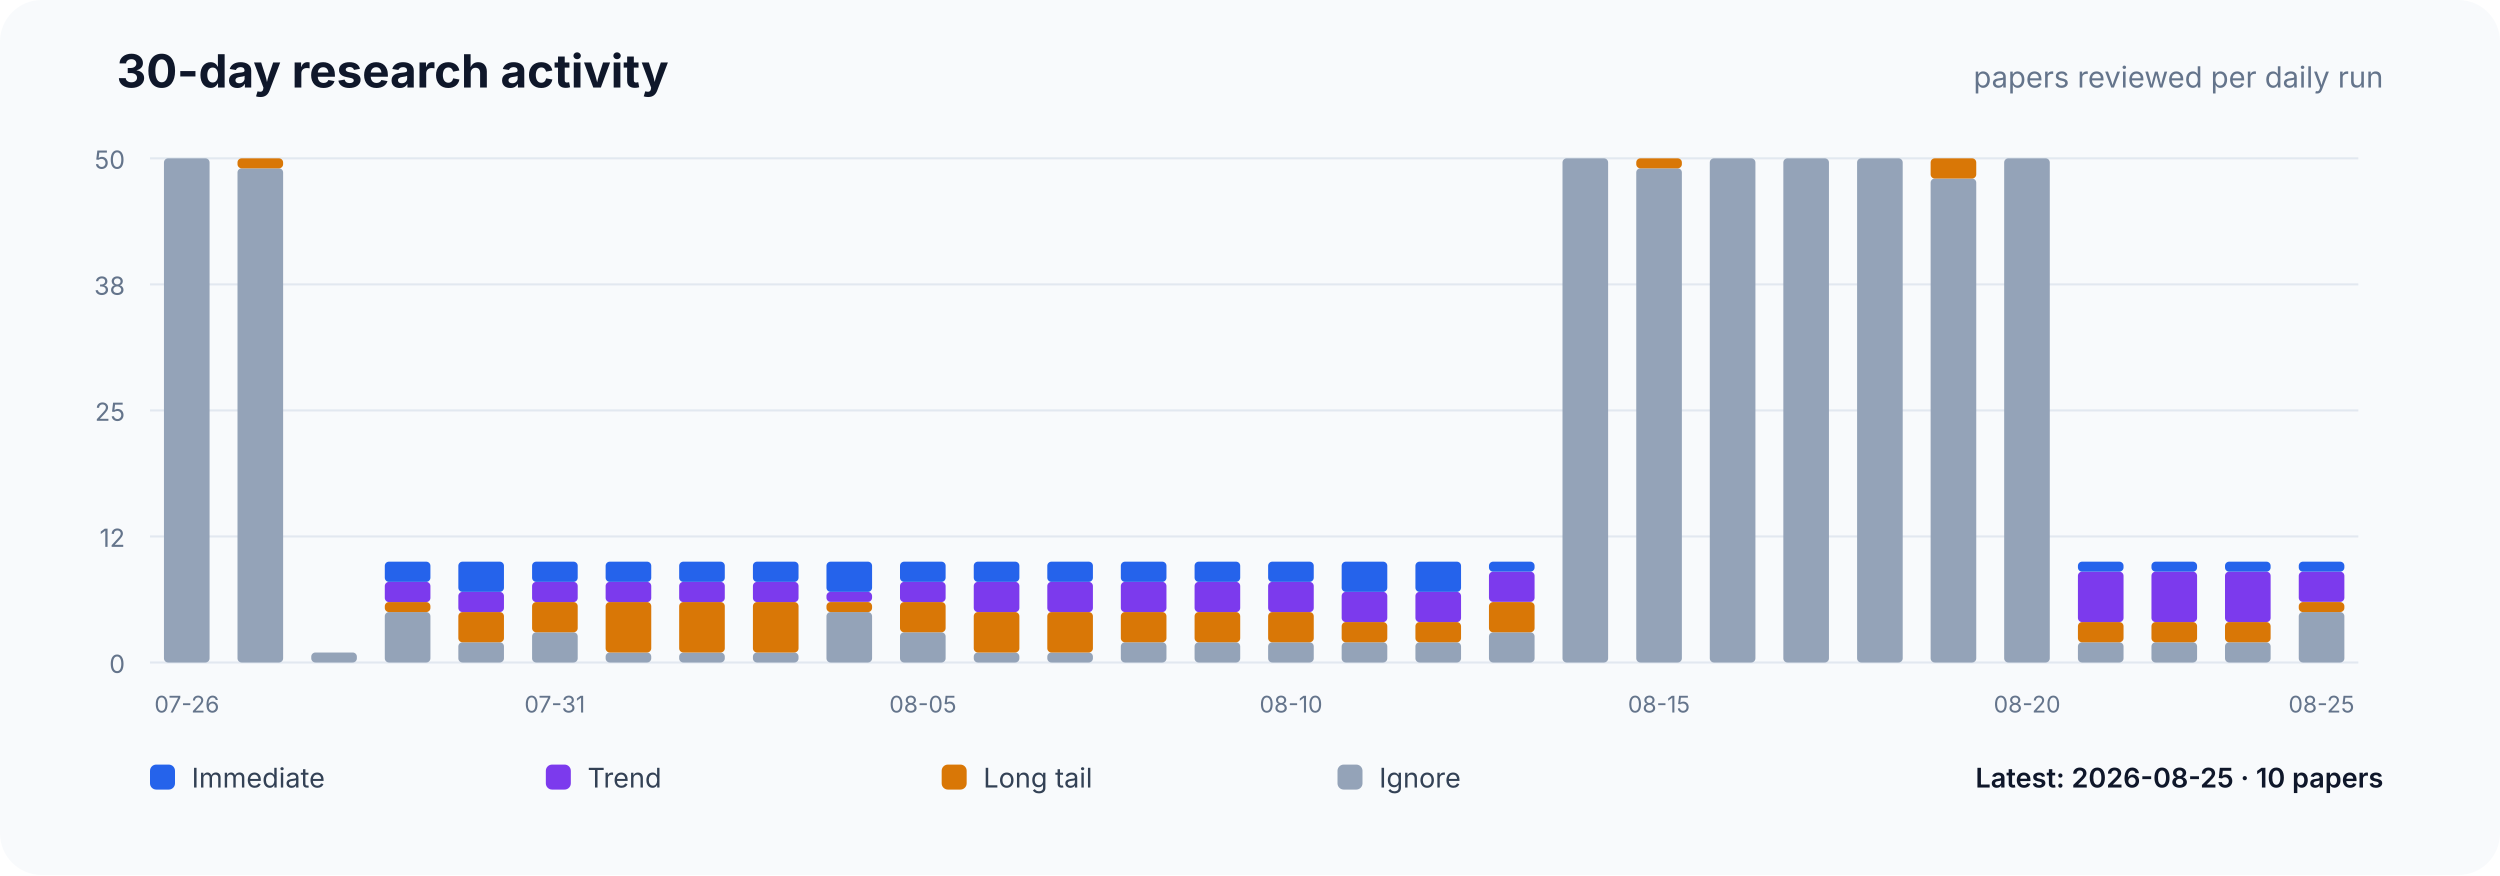
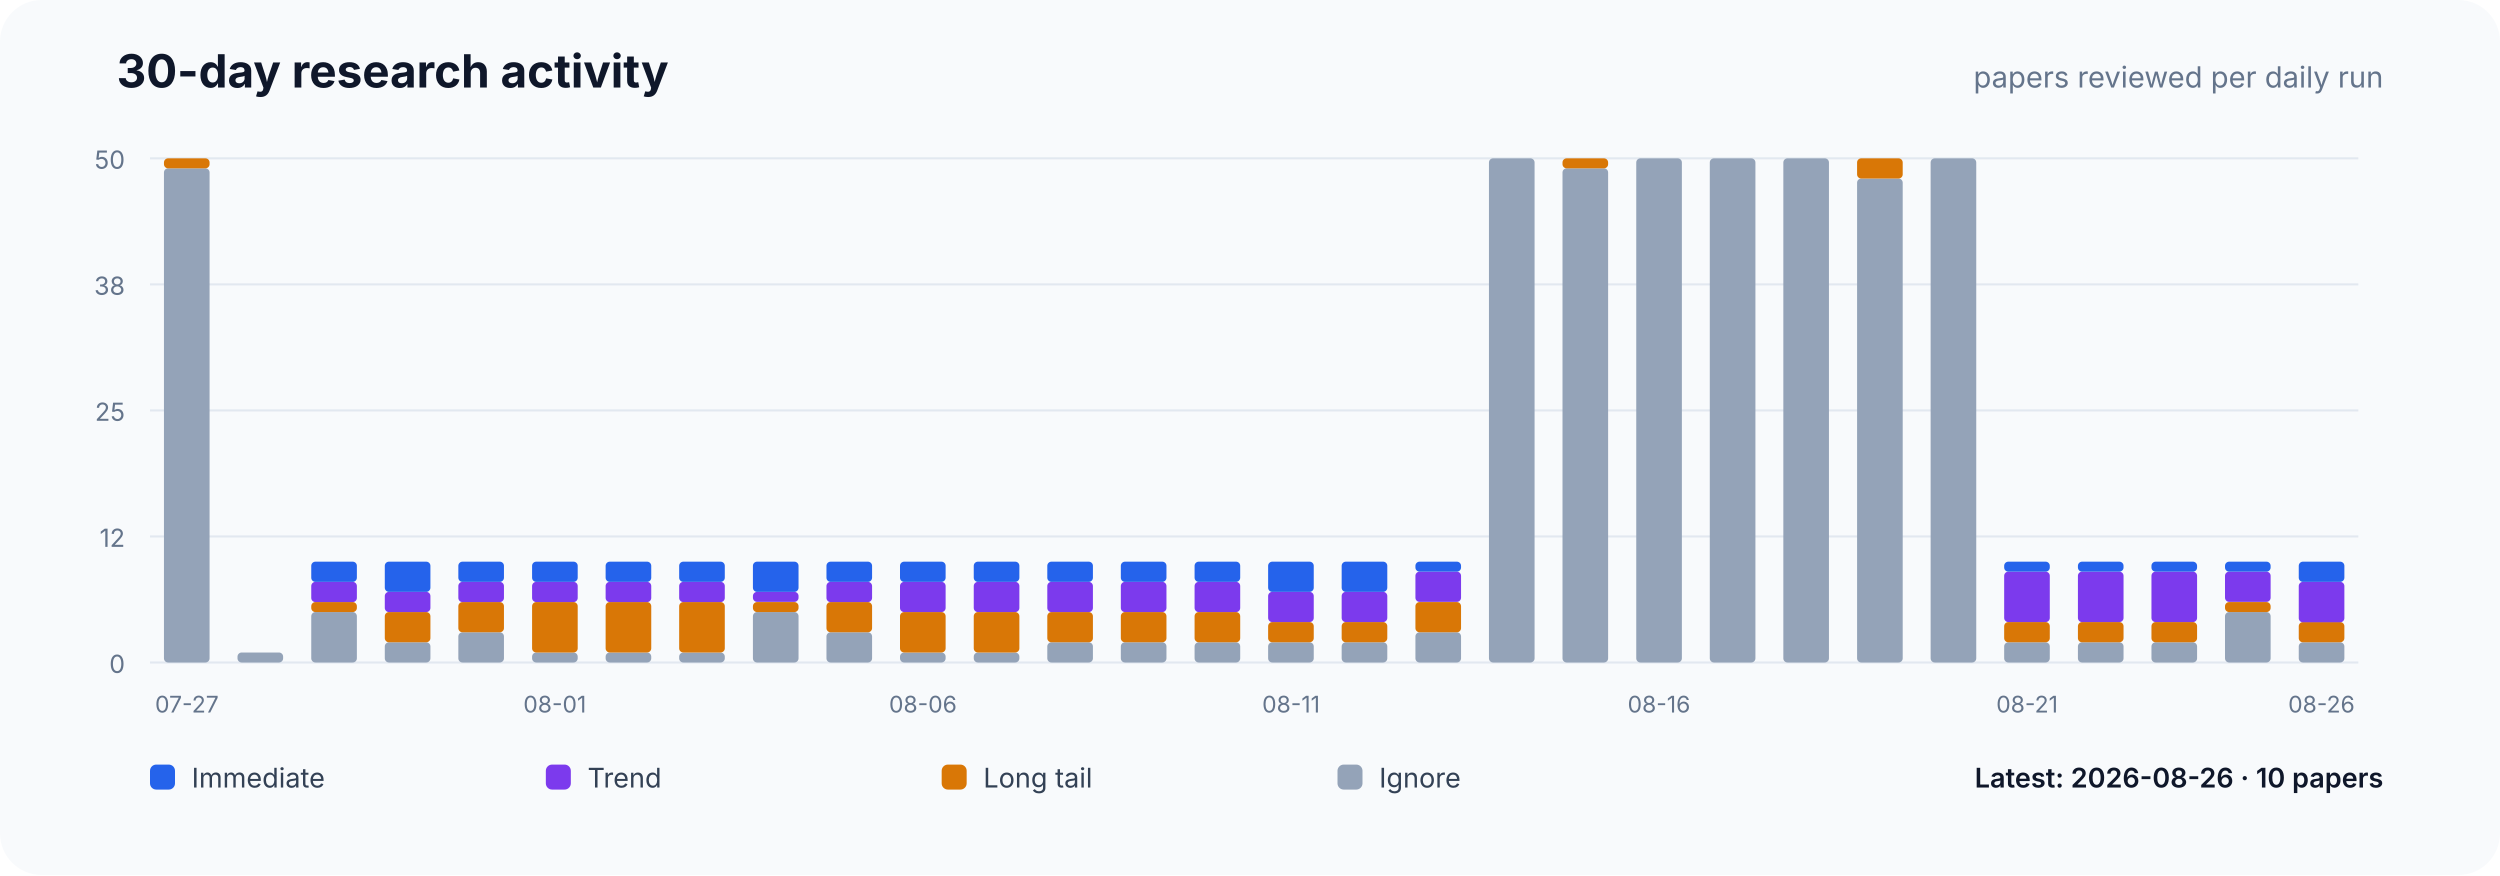
<svg xmlns="http://www.w3.org/2000/svg" width="1200" height="420" viewBox="0 0 1200 420" role="img" aria-labelledby="title desc">
  <rect width="1200" height="420" rx="20" fill="#f8fafc" />
  <text x="56" y="42" font-family="Inter,system-ui,sans-serif" font-size="22" font-weight="700" fill="#0f172a">30-day research activity</text>
  <text x="1144" y="42" text-anchor="end" font-family="Inter,system-ui,sans-serif" font-size="14" fill="#64748b">papers reviewed per daily run</text>
  <line x1="72" y1="318.0" x2="1132" y2="318.0" stroke="#e2e8f0" />
  <text x="60" y="323.0" text-anchor="end" font-family="Inter,system-ui,sans-serif" font-size="12" fill="#64748b">0</text>
  <line x1="72" y1="257.5" x2="1132" y2="257.5" stroke="#e2e8f0" />
  <text x="60" y="262.5" text-anchor="end" font-family="Inter,system-ui,sans-serif" font-size="12" fill="#64748b">12</text>
  <line x1="72" y1="197.0" x2="1132" y2="197.0" stroke="#e2e8f0" />
  <text x="60" y="202.0" text-anchor="end" font-family="Inter,system-ui,sans-serif" font-size="12" fill="#64748b">25</text>
  <line x1="72" y1="136.5" x2="1132" y2="136.5" stroke="#e2e8f0" />
  <text x="60" y="141.5" text-anchor="end" font-family="Inter,system-ui,sans-serif" font-size="12" fill="#64748b">38</text>
  <line x1="72" y1="76.0" x2="1132" y2="76.0" stroke="#e2e8f0" />
  <text x="60" y="81.0" text-anchor="end" font-family="Inter,system-ui,sans-serif" font-size="12" fill="#64748b">50</text>
-   <rect x="78.7" y="76.0" width="21.9" height="242.0" rx="2" fill="#94a3b8" />
-   <rect x="78.7" y="76.0" width="21.9" height="0.0" rx="2" fill="#d97706" />
+   <rect x="78.7" y="80.8" width="21.9" height="237.2" rx="2" fill="#94a3b8" />
+   <rect x="78.7" y="76.0" width="21.9" height="4.8" rx="2" fill="#d97706" />
  <rect x="78.7" y="76.0" width="21.9" height="0.0" rx="2" fill="#7c3aed" />
  <rect x="78.7" y="76.0" width="21.9" height="0.0" rx="2" fill="#2563eb" />
-   <text x="89.7" y="342" text-anchor="middle" font-family="Inter,system-ui,sans-serif" font-size="11" fill="#64748b">07-26</text>
-   <rect x="114.0" y="80.8" width="21.9" height="237.2" rx="2" fill="#94a3b8" />
-   <rect x="114.0" y="76.0" width="21.9" height="4.8" rx="2" fill="#d97706" />
-   <rect x="114.0" y="76.0" width="21.9" height="0.0" rx="2" fill="#7c3aed" />
-   <rect x="114.0" y="76.0" width="21.9" height="0.0" rx="2" fill="#2563eb" />
-   <rect x="149.4" y="313.2" width="21.9" height="4.8" rx="2" fill="#94a3b8" />
-   <rect x="149.4" y="313.2" width="21.9" height="0.0" rx="2" fill="#d97706" />
-   <rect x="149.4" y="313.2" width="21.9" height="0.0" rx="2" fill="#7c3aed" />
-   <rect x="149.4" y="313.2" width="21.9" height="0.0" rx="2" fill="#2563eb" />
-   <rect x="184.7" y="293.8" width="21.9" height="24.2" rx="2" fill="#94a3b8" />
-   <rect x="184.7" y="289.0" width="21.9" height="4.8" rx="2" fill="#d97706" />
-   <rect x="184.7" y="279.3" width="21.9" height="9.7" rx="2" fill="#7c3aed" />
-   <rect x="184.7" y="269.6" width="21.9" height="9.7" rx="2" fill="#2563eb" />
-   <rect x="220.0" y="308.3" width="21.9" height="9.7" rx="2" fill="#94a3b8" />
-   <rect x="220.0" y="293.8" width="21.9" height="14.5" rx="2" fill="#d97706" />
-   <rect x="220.0" y="284.1" width="21.9" height="9.7" rx="2" fill="#7c3aed" />
-   <rect x="220.0" y="269.6" width="21.9" height="14.5" rx="2" fill="#2563eb" />
-   <rect x="255.4" y="303.5" width="21.9" height="14.5" rx="2" fill="#94a3b8" />
-   <rect x="255.4" y="289.0" width="21.9" height="14.5" rx="2" fill="#d97706" />
+   <text x="89.7" y="342" text-anchor="middle" font-family="Inter,system-ui,sans-serif" font-size="11" fill="#64748b">07-27</text>
+   <rect x="114.0" y="313.2" width="21.9" height="4.8" rx="2" fill="#94a3b8" />
+   <rect x="114.0" y="313.2" width="21.9" height="0.0" rx="2" fill="#d97706" />
+   <rect x="114.0" y="313.2" width="21.9" height="0.0" rx="2" fill="#7c3aed" />
+   <rect x="114.0" y="313.2" width="21.9" height="0.0" rx="2" fill="#2563eb" />
+   <rect x="149.4" y="293.8" width="21.9" height="24.2" rx="2" fill="#94a3b8" />
+   <rect x="149.4" y="289.0" width="21.9" height="4.8" rx="2" fill="#d97706" />
+   <rect x="149.4" y="279.3" width="21.9" height="9.7" rx="2" fill="#7c3aed" />
+   <rect x="149.4" y="269.6" width="21.9" height="9.7" rx="2" fill="#2563eb" />
+   <rect x="184.7" y="308.3" width="21.9" height="9.7" rx="2" fill="#94a3b8" />
+   <rect x="184.7" y="293.8" width="21.9" height="14.5" rx="2" fill="#d97706" />
+   <rect x="184.7" y="284.1" width="21.9" height="9.7" rx="2" fill="#7c3aed" />
+   <rect x="184.7" y="269.6" width="21.9" height="14.5" rx="2" fill="#2563eb" />
+   <rect x="220.0" y="303.5" width="21.9" height="14.5" rx="2" fill="#94a3b8" />
+   <rect x="220.0" y="289.0" width="21.9" height="14.5" rx="2" fill="#d97706" />
+   <rect x="220.0" y="279.3" width="21.9" height="9.7" rx="2" fill="#7c3aed" />
+   <rect x="220.0" y="269.6" width="21.9" height="9.7" rx="2" fill="#2563eb" />
+   <rect x="255.4" y="313.2" width="21.9" height="4.8" rx="2" fill="#94a3b8" />
+   <rect x="255.4" y="289.0" width="21.9" height="24.2" rx="2" fill="#d97706" />
  <rect x="255.4" y="279.3" width="21.9" height="9.7" rx="2" fill="#7c3aed" />
  <rect x="255.4" y="269.6" width="21.9" height="9.7" rx="2" fill="#2563eb" />
-   <text x="266.3" y="342" text-anchor="middle" font-family="Inter,system-ui,sans-serif" font-size="11" fill="#64748b">07-31</text>
+   <text x="266.3" y="342" text-anchor="middle" font-family="Inter,system-ui,sans-serif" font-size="11" fill="#64748b">08-01</text>
  <rect x="290.7" y="313.2" width="21.9" height="4.8" rx="2" fill="#94a3b8" />
  <rect x="290.7" y="289.0" width="21.9" height="24.2" rx="2" fill="#d97706" />
  <rect x="290.7" y="279.3" width="21.9" height="9.7" rx="2" fill="#7c3aed" />
  <rect x="290.7" y="269.6" width="21.9" height="9.7" rx="2" fill="#2563eb" />
  <rect x="326.0" y="313.2" width="21.9" height="4.8" rx="2" fill="#94a3b8" />
  <rect x="326.0" y="289.0" width="21.9" height="24.2" rx="2" fill="#d97706" />
  <rect x="326.0" y="279.3" width="21.9" height="9.7" rx="2" fill="#7c3aed" />
  <rect x="326.0" y="269.6" width="21.9" height="9.7" rx="2" fill="#2563eb" />
-   <rect x="361.4" y="313.2" width="21.9" height="4.8" rx="2" fill="#94a3b8" />
-   <rect x="361.4" y="289.0" width="21.9" height="24.2" rx="2" fill="#d97706" />
-   <rect x="361.4" y="279.3" width="21.9" height="9.7" rx="2" fill="#7c3aed" />
-   <rect x="361.4" y="269.6" width="21.9" height="9.7" rx="2" fill="#2563eb" />
-   <rect x="396.7" y="293.8" width="21.9" height="24.2" rx="2" fill="#94a3b8" />
-   <rect x="396.7" y="289.0" width="21.9" height="4.8" rx="2" fill="#d97706" />
-   <rect x="396.7" y="284.1" width="21.9" height="4.8" rx="2" fill="#7c3aed" />
-   <rect x="396.7" y="269.6" width="21.9" height="14.5" rx="2" fill="#2563eb" />
-   <rect x="432.0" y="303.5" width="21.9" height="14.5" rx="2" fill="#94a3b8" />
-   <rect x="432.0" y="289.0" width="21.9" height="14.5" rx="2" fill="#d97706" />
-   <rect x="432.0" y="279.3" width="21.9" height="9.7" rx="2" fill="#7c3aed" />
+   <rect x="361.4" y="293.8" width="21.9" height="24.2" rx="2" fill="#94a3b8" />
+   <rect x="361.4" y="289.0" width="21.9" height="4.8" rx="2" fill="#d97706" />
+   <rect x="361.4" y="284.1" width="21.9" height="4.8" rx="2" fill="#7c3aed" />
+   <rect x="361.4" y="269.6" width="21.9" height="14.5" rx="2" fill="#2563eb" />
+   <rect x="396.7" y="303.5" width="21.9" height="14.5" rx="2" fill="#94a3b8" />
+   <rect x="396.7" y="289.0" width="21.9" height="14.5" rx="2" fill="#d97706" />
+   <rect x="396.7" y="279.3" width="21.9" height="9.7" rx="2" fill="#7c3aed" />
+   <rect x="396.7" y="269.6" width="21.9" height="9.7" rx="2" fill="#2563eb" />
+   <rect x="432.0" y="313.2" width="21.9" height="4.8" rx="2" fill="#94a3b8" />
+   <rect x="432.0" y="293.8" width="21.9" height="19.4" rx="2" fill="#d97706" />
+   <rect x="432.0" y="279.3" width="21.9" height="14.5" rx="2" fill="#7c3aed" />
  <rect x="432.0" y="269.6" width="21.9" height="9.7" rx="2" fill="#2563eb" />
-   <text x="443.0" y="342" text-anchor="middle" font-family="Inter,system-ui,sans-serif" font-size="11" fill="#64748b">08-05</text>
+   <text x="443.0" y="342" text-anchor="middle" font-family="Inter,system-ui,sans-serif" font-size="11" fill="#64748b">08-06</text>
  <rect x="467.4" y="313.2" width="21.9" height="4.8" rx="2" fill="#94a3b8" />
  <rect x="467.4" y="293.8" width="21.9" height="19.4" rx="2" fill="#d97706" />
  <rect x="467.4" y="279.3" width="21.9" height="14.5" rx="2" fill="#7c3aed" />
  <rect x="467.4" y="269.6" width="21.9" height="9.7" rx="2" fill="#2563eb" />
-   <rect x="502.7" y="313.2" width="21.9" height="4.8" rx="2" fill="#94a3b8" />
-   <rect x="502.7" y="293.8" width="21.9" height="19.4" rx="2" fill="#d97706" />
+   <rect x="502.7" y="308.3" width="21.9" height="9.7" rx="2" fill="#94a3b8" />
+   <rect x="502.7" y="293.8" width="21.9" height="14.5" rx="2" fill="#d97706" />
  <rect x="502.7" y="279.3" width="21.9" height="14.5" rx="2" fill="#7c3aed" />
  <rect x="502.7" y="269.6" width="21.9" height="9.7" rx="2" fill="#2563eb" />
  <rect x="538.0" y="308.3" width="21.9" height="9.7" rx="2" fill="#94a3b8" />
  <rect x="538.0" y="293.8" width="21.9" height="14.5" rx="2" fill="#d97706" />
  <rect x="538.0" y="279.3" width="21.9" height="14.5" rx="2" fill="#7c3aed" />
  <rect x="538.0" y="269.6" width="21.9" height="9.7" rx="2" fill="#2563eb" />
  <rect x="573.4" y="308.3" width="21.9" height="9.7" rx="2" fill="#94a3b8" />
  <rect x="573.4" y="293.8" width="21.9" height="14.5" rx="2" fill="#d97706" />
  <rect x="573.4" y="279.3" width="21.9" height="14.5" rx="2" fill="#7c3aed" />
  <rect x="573.4" y="269.6" width="21.9" height="9.7" rx="2" fill="#2563eb" />
  <rect x="608.7" y="308.3" width="21.9" height="9.7" rx="2" fill="#94a3b8" />
-   <rect x="608.7" y="293.8" width="21.9" height="14.5" rx="2" fill="#d97706" />
-   <rect x="608.7" y="279.3" width="21.9" height="14.5" rx="2" fill="#7c3aed" />
-   <rect x="608.7" y="269.6" width="21.9" height="9.7" rx="2" fill="#2563eb" />
-   <text x="619.7" y="342" text-anchor="middle" font-family="Inter,system-ui,sans-serif" font-size="11" fill="#64748b">08-10</text>
+   <rect x="608.7" y="298.6" width="21.9" height="9.7" rx="2" fill="#d97706" />
+   <rect x="608.7" y="284.1" width="21.9" height="14.5" rx="2" fill="#7c3aed" />
+   <rect x="608.7" y="269.6" width="21.9" height="14.5" rx="2" fill="#2563eb" />
+   <text x="619.7" y="342" text-anchor="middle" font-family="Inter,system-ui,sans-serif" font-size="11" fill="#64748b">08-11</text>
  <rect x="644.0" y="308.3" width="21.9" height="9.7" rx="2" fill="#94a3b8" />
  <rect x="644.0" y="298.6" width="21.9" height="9.7" rx="2" fill="#d97706" />
  <rect x="644.0" y="284.1" width="21.9" height="14.5" rx="2" fill="#7c3aed" />
  <rect x="644.0" y="269.6" width="21.9" height="14.5" rx="2" fill="#2563eb" />
-   <rect x="679.4" y="308.3" width="21.9" height="9.7" rx="2" fill="#94a3b8" />
-   <rect x="679.4" y="298.6" width="21.9" height="9.7" rx="2" fill="#d97706" />
-   <rect x="679.4" y="284.1" width="21.9" height="14.5" rx="2" fill="#7c3aed" />
-   <rect x="679.4" y="269.6" width="21.9" height="14.5" rx="2" fill="#2563eb" />
-   <rect x="714.7" y="303.5" width="21.9" height="14.5" rx="2" fill="#94a3b8" />
-   <rect x="714.7" y="289.0" width="21.9" height="14.5" rx="2" fill="#d97706" />
-   <rect x="714.7" y="274.4" width="21.9" height="14.5" rx="2" fill="#7c3aed" />
-   <rect x="714.7" y="269.6" width="21.9" height="4.8" rx="2" fill="#2563eb" />
-   <rect x="750.0" y="76.0" width="21.9" height="242.0" rx="2" fill="#94a3b8" />
-   <rect x="750.0" y="76.0" width="21.9" height="0.0" rx="2" fill="#d97706" />
+   <rect x="679.4" y="303.5" width="21.9" height="14.5" rx="2" fill="#94a3b8" />
+   <rect x="679.4" y="289.0" width="21.9" height="14.5" rx="2" fill="#d97706" />
+   <rect x="679.4" y="274.4" width="21.9" height="14.5" rx="2" fill="#7c3aed" />
+   <rect x="679.4" y="269.6" width="21.9" height="4.8" rx="2" fill="#2563eb" />
+   <rect x="714.7" y="76.0" width="21.9" height="242.0" rx="2" fill="#94a3b8" />
+   <rect x="714.7" y="76.0" width="21.9" height="0.0" rx="2" fill="#d97706" />
+   <rect x="714.7" y="76.0" width="21.9" height="0.0" rx="2" fill="#7c3aed" />
+   <rect x="714.7" y="76.0" width="21.9" height="0.0" rx="2" fill="#2563eb" />
+   <rect x="750.0" y="80.8" width="21.9" height="237.2" rx="2" fill="#94a3b8" />
+   <rect x="750.0" y="76.0" width="21.9" height="4.8" rx="2" fill="#d97706" />
  <rect x="750.0" y="76.0" width="21.9" height="0.0" rx="2" fill="#7c3aed" />
  <rect x="750.0" y="76.0" width="21.9" height="0.0" rx="2" fill="#2563eb" />
-   <rect x="785.4" y="80.8" width="21.9" height="237.2" rx="2" fill="#94a3b8" />
-   <rect x="785.4" y="76.0" width="21.9" height="4.8" rx="2" fill="#d97706" />
+   <rect x="785.4" y="76.0" width="21.9" height="242.0" rx="2" fill="#94a3b8" />
+   <rect x="785.4" y="76.0" width="21.9" height="0.0" rx="2" fill="#d97706" />
  <rect x="785.4" y="76.0" width="21.9" height="0.0" rx="2" fill="#7c3aed" />
  <rect x="785.4" y="76.0" width="21.9" height="0.0" rx="2" fill="#2563eb" />
-   <text x="796.3" y="342" text-anchor="middle" font-family="Inter,system-ui,sans-serif" font-size="11" fill="#64748b">08-15</text>
+   <text x="796.3" y="342" text-anchor="middle" font-family="Inter,system-ui,sans-serif" font-size="11" fill="#64748b">08-16</text>
  <rect x="820.7" y="76.0" width="21.9" height="242.0" rx="2" fill="#94a3b8" />
  <rect x="820.7" y="76.0" width="21.9" height="0.0" rx="2" fill="#d97706" />
  <rect x="820.7" y="76.0" width="21.9" height="0.0" rx="2" fill="#7c3aed" />
  <rect x="820.7" y="76.0" width="21.9" height="0.0" rx="2" fill="#2563eb" />
  <rect x="856.0" y="76.0" width="21.9" height="242.0" rx="2" fill="#94a3b8" />
  <rect x="856.0" y="76.0" width="21.9" height="0.0" rx="2" fill="#d97706" />
  <rect x="856.0" y="76.0" width="21.9" height="0.0" rx="2" fill="#7c3aed" />
  <rect x="856.0" y="76.0" width="21.9" height="0.0" rx="2" fill="#2563eb" />
-   <rect x="891.4" y="76.0" width="21.9" height="242.0" rx="2" fill="#94a3b8" />
-   <rect x="891.4" y="76.0" width="21.9" height="0.0" rx="2" fill="#d97706" />
+   <rect x="891.4" y="85.7" width="21.9" height="232.3" rx="2" fill="#94a3b8" />
+   <rect x="891.4" y="76.0" width="21.9" height="9.7" rx="2" fill="#d97706" />
  <rect x="891.4" y="76.0" width="21.9" height="0.0" rx="2" fill="#7c3aed" />
  <rect x="891.4" y="76.0" width="21.9" height="0.0" rx="2" fill="#2563eb" />
-   <rect x="926.7" y="85.7" width="21.9" height="232.3" rx="2" fill="#94a3b8" />
-   <rect x="926.7" y="76.0" width="21.9" height="9.7" rx="2" fill="#d97706" />
+   <rect x="926.7" y="76.0" width="21.9" height="242.0" rx="2" fill="#94a3b8" />
+   <rect x="926.7" y="76.0" width="21.9" height="0.0" rx="2" fill="#d97706" />
  <rect x="926.7" y="76.0" width="21.9" height="0.0" rx="2" fill="#7c3aed" />
  <rect x="926.7" y="76.0" width="21.9" height="0.0" rx="2" fill="#2563eb" />
-   <rect x="962.0" y="76.0" width="21.9" height="242.0" rx="2" fill="#94a3b8" />
-   <rect x="962.0" y="76.0" width="21.9" height="0.0" rx="2" fill="#d97706" />
-   <rect x="962.0" y="76.0" width="21.9" height="0.0" rx="2" fill="#7c3aed" />
-   <rect x="962.0" y="76.0" width="21.9" height="0.0" rx="2" fill="#2563eb" />
-   <text x="973.0" y="342" text-anchor="middle" font-family="Inter,system-ui,sans-serif" font-size="11" fill="#64748b">08-20</text>
+   <rect x="962.0" y="308.3" width="21.9" height="9.7" rx="2" fill="#94a3b8" />
+   <rect x="962.0" y="298.6" width="21.9" height="9.7" rx="2" fill="#d97706" />
+   <rect x="962.0" y="274.4" width="21.9" height="24.2" rx="2" fill="#7c3aed" />
+   <rect x="962.0" y="269.6" width="21.9" height="4.8" rx="2" fill="#2563eb" />
+   <text x="973.0" y="342" text-anchor="middle" font-family="Inter,system-ui,sans-serif" font-size="11" fill="#64748b">08-21</text>
  <rect x="997.4" y="308.3" width="21.9" height="9.7" rx="2" fill="#94a3b8" />
  <rect x="997.4" y="298.6" width="21.9" height="9.7" rx="2" fill="#d97706" />
  <rect x="997.4" y="274.4" width="21.9" height="24.2" rx="2" fill="#7c3aed" />
  <rect x="997.4" y="269.6" width="21.9" height="4.8" rx="2" fill="#2563eb" />
  <rect x="1032.7" y="308.3" width="21.9" height="9.7" rx="2" fill="#94a3b8" />
  <rect x="1032.7" y="298.6" width="21.9" height="9.7" rx="2" fill="#d97706" />
  <rect x="1032.7" y="274.4" width="21.9" height="24.2" rx="2" fill="#7c3aed" />
  <rect x="1032.7" y="269.6" width="21.9" height="4.8" rx="2" fill="#2563eb" />
-   <rect x="1068.0" y="308.3" width="21.9" height="9.7" rx="2" fill="#94a3b8" />
-   <rect x="1068.0" y="298.6" width="21.9" height="9.7" rx="2" fill="#d97706" />
-   <rect x="1068.0" y="274.4" width="21.9" height="24.2" rx="2" fill="#7c3aed" />
+   <rect x="1068.0" y="293.8" width="21.9" height="24.2" rx="2" fill="#94a3b8" />
+   <rect x="1068.0" y="289.0" width="21.9" height="4.8" rx="2" fill="#d97706" />
+   <rect x="1068.0" y="274.4" width="21.9" height="14.5" rx="2" fill="#7c3aed" />
  <rect x="1068.0" y="269.6" width="21.9" height="4.8" rx="2" fill="#2563eb" />
-   <rect x="1103.4" y="293.8" width="21.9" height="24.2" rx="2" fill="#94a3b8" />
-   <rect x="1103.4" y="289.0" width="21.9" height="4.8" rx="2" fill="#d97706" />
-   <rect x="1103.4" y="274.4" width="21.9" height="14.5" rx="2" fill="#7c3aed" />
-   <rect x="1103.4" y="269.6" width="21.9" height="4.8" rx="2" fill="#2563eb" />
-   <text x="1114.3" y="342" text-anchor="middle" font-family="Inter,system-ui,sans-serif" font-size="11" fill="#64748b">08-25</text>
+   <rect x="1103.4" y="308.3" width="21.9" height="9.7" rx="2" fill="#94a3b8" />
+   <rect x="1103.4" y="298.6" width="21.9" height="9.7" rx="2" fill="#d97706" />
+   <rect x="1103.4" y="279.3" width="21.9" height="19.4" rx="2" fill="#7c3aed" />
+   <rect x="1103.4" y="269.6" width="21.9" height="9.7" rx="2" fill="#2563eb" />
+   <text x="1114.3" y="342" text-anchor="middle" font-family="Inter,system-ui,sans-serif" font-size="11" fill="#64748b">08-26</text>
  <rect x="72" y="367" width="12" height="12" rx="3" fill="#2563eb" />
  <text x="92" y="378" font-family="Inter,system-ui,sans-serif" font-size="13" fill="#334155">Immediate</text>
  <rect x="262" y="367" width="12" height="12" rx="3" fill="#7c3aed" />
  <text x="282" y="378" font-family="Inter,system-ui,sans-serif" font-size="13" fill="#334155">Trend</text>
  <rect x="452" y="367" width="12" height="12" rx="3" fill="#d97706" />
  <text x="472" y="378" font-family="Inter,system-ui,sans-serif" font-size="13" fill="#334155">Long tail</text>
  <rect x="642" y="367" width="12" height="12" rx="3" fill="#94a3b8" />
  <text x="662" y="378" font-family="Inter,system-ui,sans-serif" font-size="13" fill="#334155">Ignore</text>
-   <text x="1144" y="378" text-anchor="end" font-family="Inter,system-ui,sans-serif" font-size="13" font-weight="600" fill="#0f172a">Latest: 2026-08-25 · 10 papers</text>
+   <text x="1144" y="378" text-anchor="end" font-family="Inter,system-ui,sans-serif" font-size="13" font-weight="600" fill="#0f172a">Latest: 2026-08-26 · 10 papers</text>
</svg>
